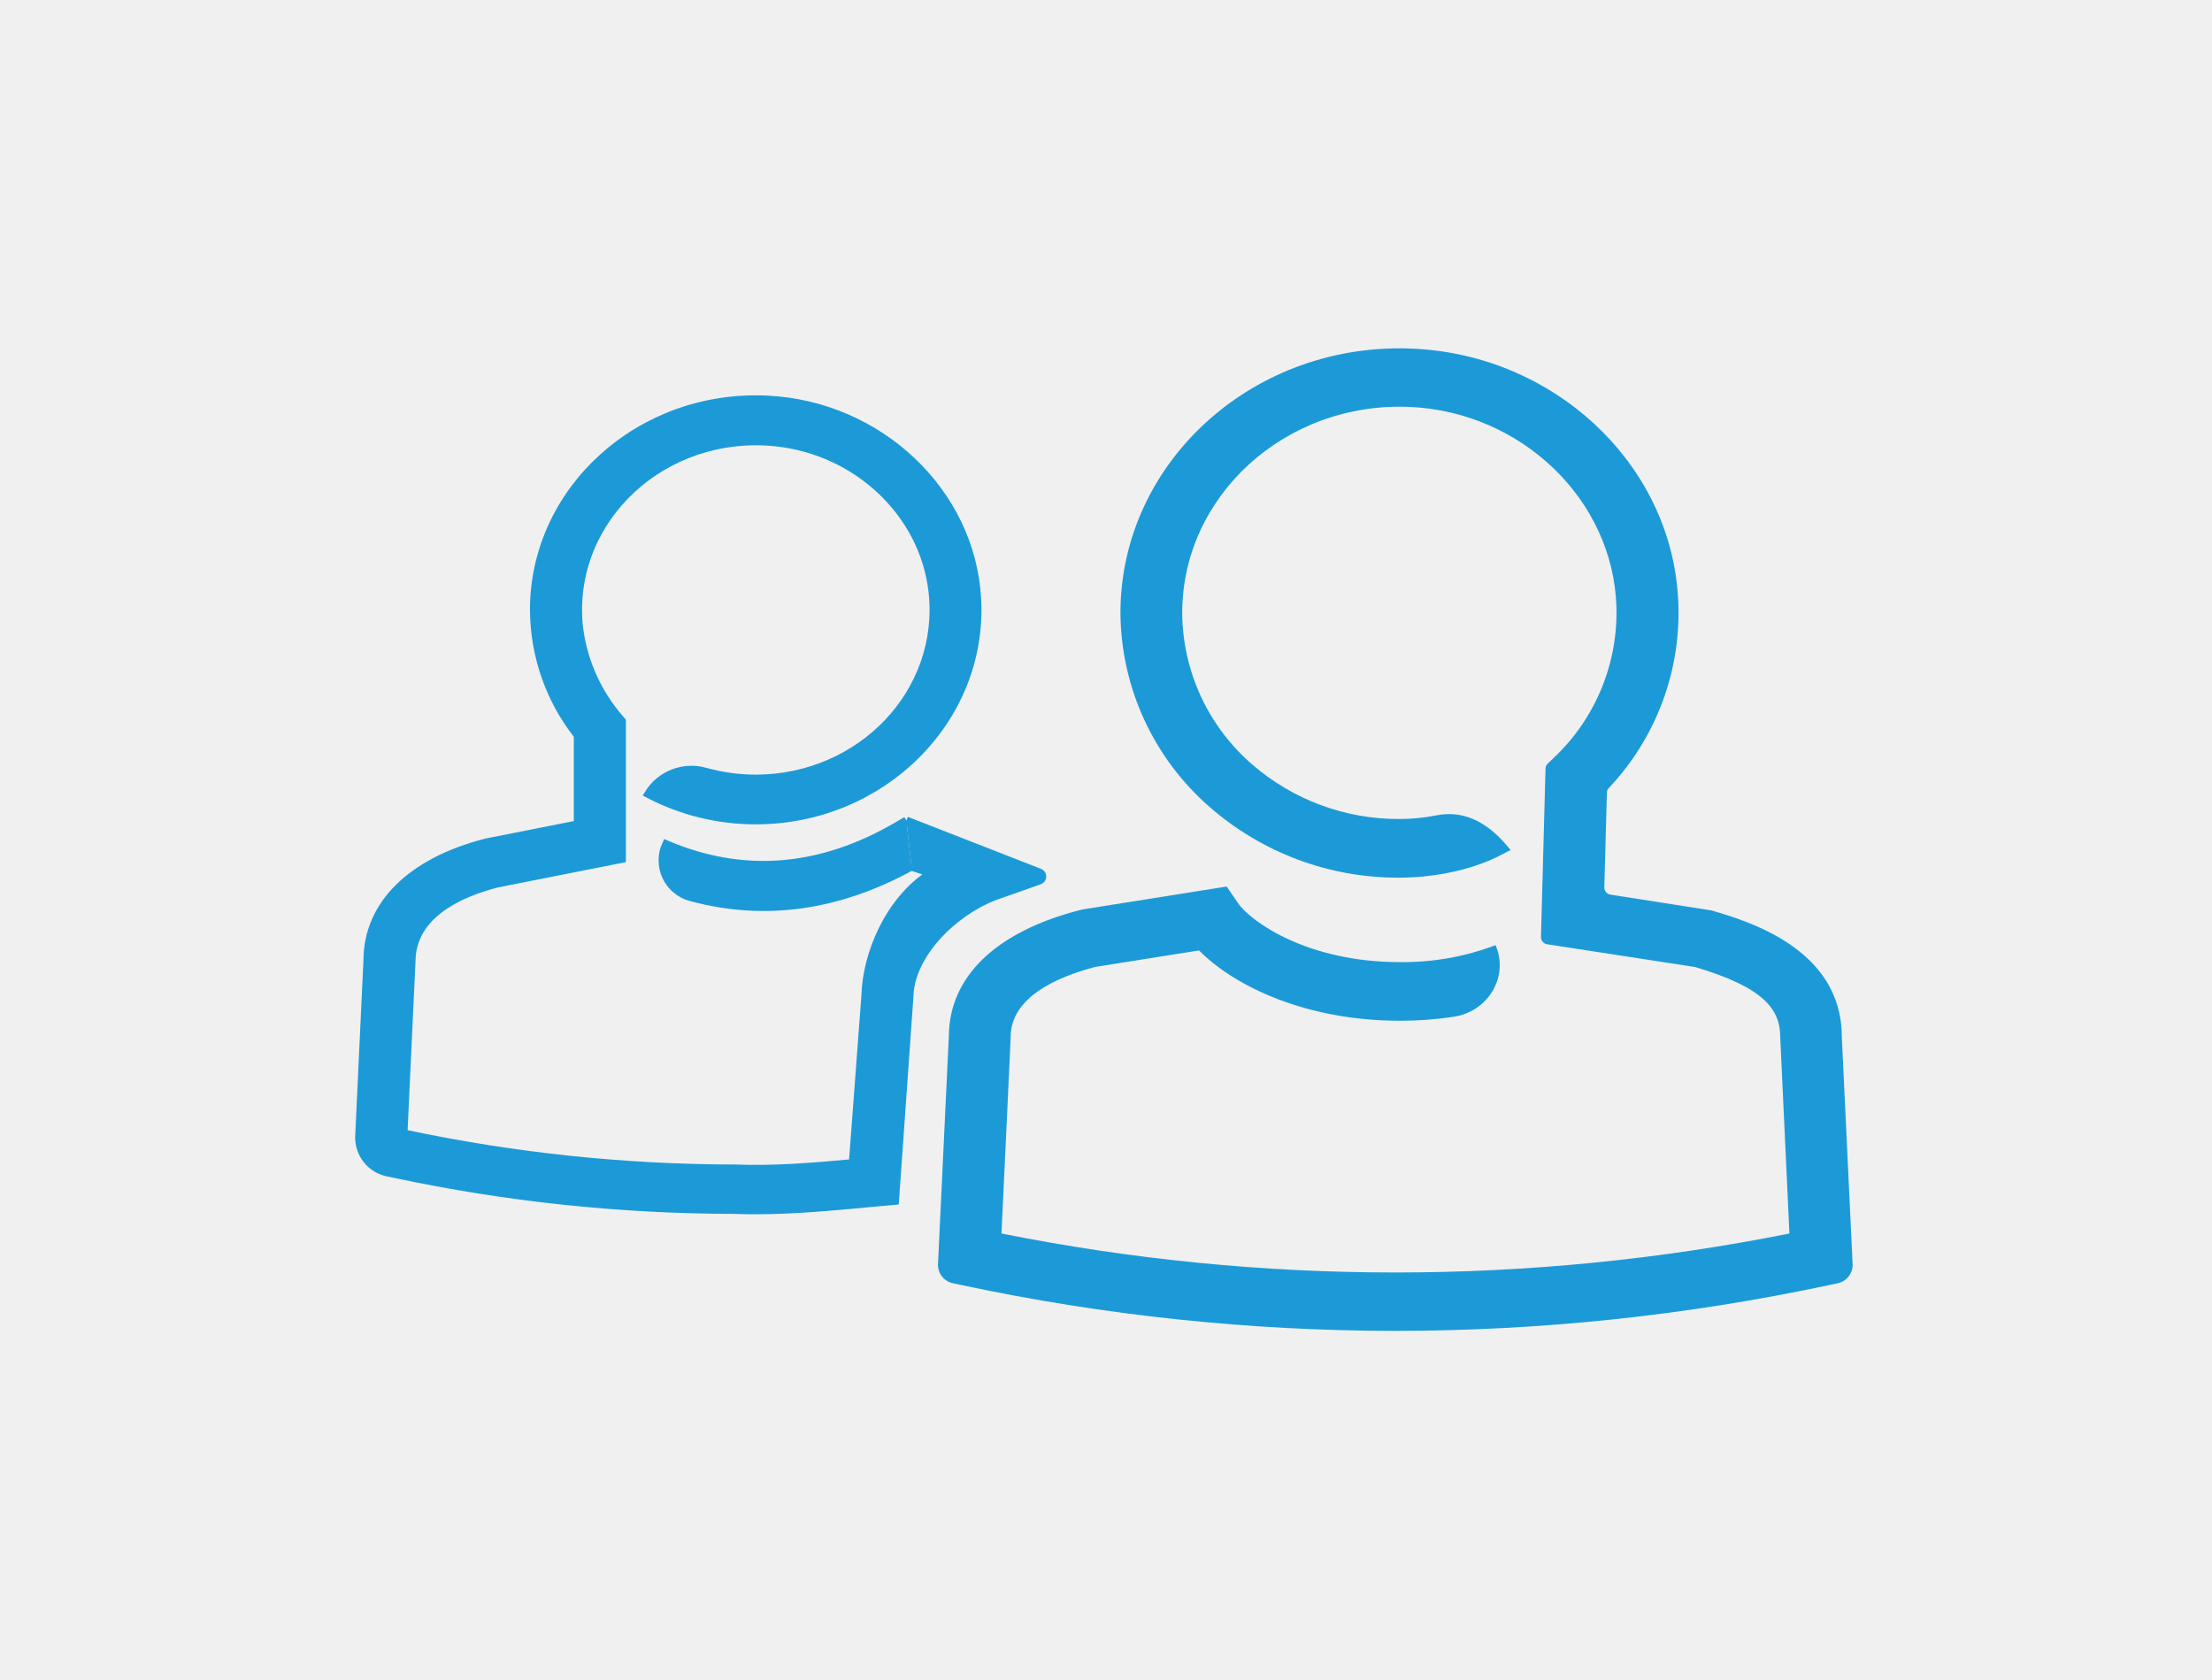
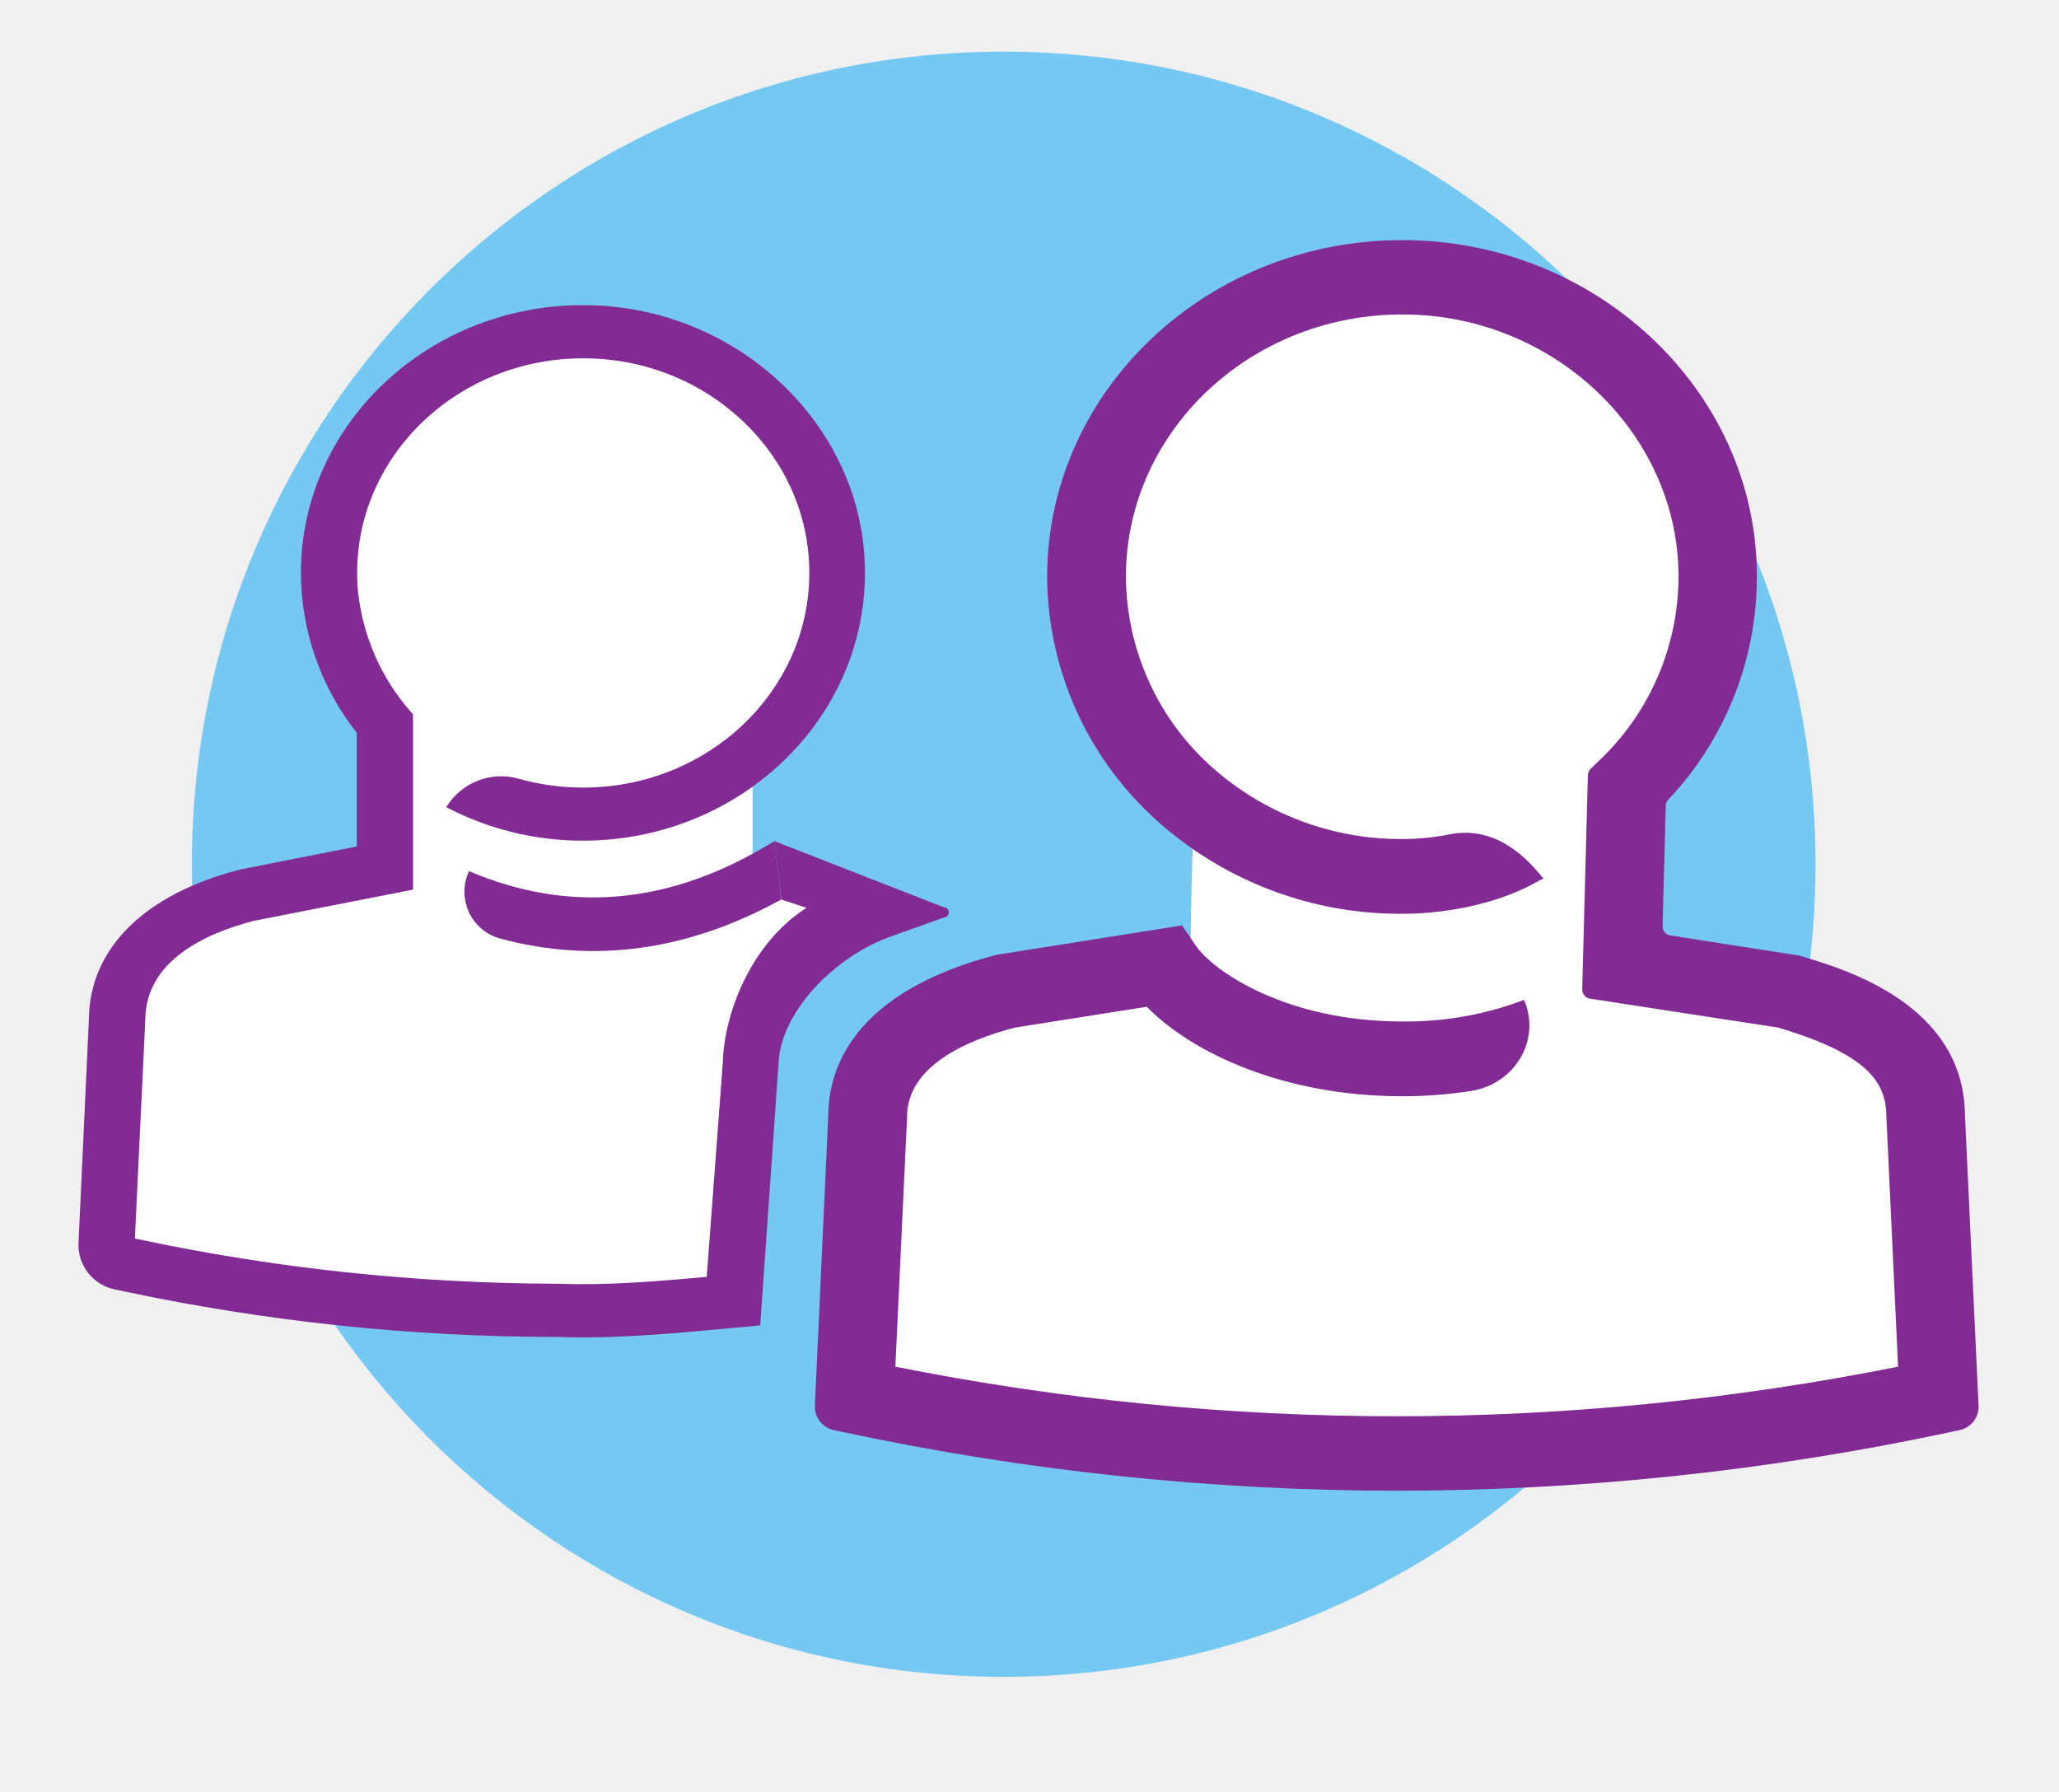
- <svg xmlns="http://www.w3.org/2000/svg" id="mentorship" viewBox="0 0 612.01 464.72">
+ <svg xmlns="http://www.w3.org/2000/svg" id="Layer_1" data-name="Layer 1" viewBox="0 0 395.35 344">
  <defs>
-     <style>.mentorship-1,.mentorship-2{fill:#1c9ad7;}.mentorship-2{stroke:#1c9ad7;stroke-miterlimit:10;stroke-width:2.22px;}</style>
+     <style>.mentorship-1{fill:#75c8f1;}.mentorship-2{fill:#fff;}.mentorship-3{fill:#832b94;}</style>
  </defs>
-   <path class="mentorship-1" d="M473.47,251.92l-27.84-4.35a2,2,0,0,1-1.75-2l.71-26.26a1.89,1.89,0,0,1,.52-1.24,70.62,70.62,0,0,0,19-55c-3.29-35.89-34.48-64.5-72.37-66.55C347.13,94.06,310,127.8,310,169.61a71.82,71.82,0,0,0,24.78,53.78,79,79,0,0,0,52.11,19.47h.79c3.4,0,17-.42,28.58-6.77a15.22,15.22,0,0,1,1.69-.86c-5.3-6.7-11.94-11.31-20.58-9.6a52,52,0,0,1-10.2,1,61.69,61.69,0,0,1-40.79-15.16,55.91,55.91,0,0,1-19.29-41.87c0-32.34,28.52-58.48,62.94-57,31.07,1.37,56.35,25.84,57.2,55.36A55.22,55.22,0,0,1,430,209.6l-1.79,1.72a1.94,1.94,0,0,0-.6,1.34l-1.26,46.64a2,2,0,0,0,1.76,2L469,267.59c19.53,5.79,23.55,12,23.55,19.45l2.54,54.29a556.17,556.17,0,0,1-218,0l2.53-53.93V287c0-11,12.65-16.61,23.43-19.44l28.7-4.56c9.85,10,29.77,19.45,55.49,19.46h.07a98.54,98.54,0,0,0,14.87-1.1c9.69-1.48,15.35-11.21,11.6-19.82h0a72.1,72.1,0,0,1-26.47,4.69h-.06c-25.38,0-41.14-11.08-44.8-16.44l-3.05-4.47-39.6,6.29-.82.17c-23.42,6-36.36,18.44-36.46,35l-3,63.09a5.2,5.2,0,0,0,4.24,5.25l2.55.54a577.16,577.16,0,0,0,119.74,12.62,577.12,577.12,0,0,0,119.74-12.62l2.55-.54a5.2,5.2,0,0,0,4.24-5.25l-3-63.09C509.51,262.43,483.34,254.8,473.47,251.92Z" />
-   <path class="mentorship-2" d="M250.77,227.07l36.74,14.34a1.17,1.17,0,0,1,.06,2.24L275.25,248c-11.75,4.49-23.34,16.27-23.63,27.66l-4,56.62-7.84.72c-10.06.94-20.41,1.9-30.71,1.9q-2.94,0-5.88-.11h-.07a454.05,454.05,0,0,1-93.74-9.91l-2-.42a9.86,9.86,0,0,1-8-10l2.29-48.86c.09-15.21,12-27.11,32.72-32.43l.93-.2,24.55-4.86V203.5a56.46,56.46,0,0,1-12.13-34.77c0-33.15,29.35-59.92,64.68-58.14,30.93,1.56,56.27,25.61,57.92,55C272.25,199.1,244,227,209.12,227a64,64,0,0,1-29.74-7.29h0a14,14,0,0,1,15.82-6.15,51.84,51.84,0,0,0,13.91,1.9c29,0,52.17-23.9,48.87-52-2.52-21.46-20.85-38.77-43.47-41.07-30.92-3.14-56.93,21.1-54.41,50.31a47.22,47.22,0,0,0,11.41,26.2l.55.66v38.09l-34.61,6.85c-10.76,2.79-23.52,8.78-23.6,21.54l-2.23,47.59.44.09a442.18,442.18,0,0,0,91.41,9.63c10.74.42,21.76-.5,32.49-1.49l3.49-46.5c.28-10.84,6.21-26.16,18.22-33.75l-5.49-1.8" />
-   <path class="mentorship-2" d="M252.2,239.75c-20.14,11.1-40.56,14-60.89,8.55a10.54,10.54,0,0,1-7-14.68h0c21.2,9.07,42.73,7.35,64-5.11l2.46-1.44" />
+   <ellipse class="mentorship-1" cx="192.72" cy="165.96" rx="155.88" ry="156.04" />
+   <path class="mentorship-2" d="M160.51,266.26s24,8,104.15,12,108.15-12,108.15-12l-4-60.08s-8-20-48.07-20h-12l4-32S360.79,102,300.71,62c0,0-48.07-24-88.13,24,0,0-20.18,50.46,16.52,74.31-.49,13.82-.49,21.83-.49,21.83s-60.09,8-64.09,36A376.14,376.14,0,0,0,160.51,266.26Z" />
+   <path class="mentorship-2" d="M160.51,174.14l-12,20s-4,56.08-8,56.08-92.12,4-116.16-8V190.16s16-24,44.06-24l8-12L60.37,102S80.4,58,124.46,66s36.05,56.07,36.05,56.07l-16,20v28Z" />
+   <path class="mentorship-3" d="M345.36,183.48l-24.59-3.84a1.78,1.78,0,0,1-1.54-1.78l.62-23.19a1.73,1.73,0,0,1,.46-1.09A62.38,62.38,0,0,0,337.08,105C334.17,73.3,306.63,48,273.18,46.22c-39.37-2.13-72.12,27.66-72.12,64.58a63.4,63.4,0,0,0,21.87,47.48,69.77,69.77,0,0,0,46,17.19h.7c3,0,15-.37,25.24-6a12.82,12.82,0,0,1,1.49-.75c-4.68-5.92-10.54-10-18.17-8.48a46,46,0,0,1-9,.88,54.48,54.48,0,0,1-36-13.38,49.39,49.39,0,0,1-17-37c0-28.56,25.18-51.64,55.57-50.3,27.44,1.21,49.76,22.82,50.51,48.88A48.75,48.75,0,0,1,307,146.11l-1.58,1.52a1.79,1.79,0,0,0-.53,1.18L303.8,190a1.79,1.79,0,0,0,1.55,1.78l36.06,5.54c17.25,5.11,20.8,10.57,20.8,17.17l2.24,47.95a491.22,491.22,0,0,1-192.53,0l2.24-47.63v-.32c0-9.67,11.16-14.66,20.69-17.16l25.34-4c8.69,8.85,26.28,17.17,49,17.18h.07a86.59,86.59,0,0,0,13.13-1c8.55-1.31,13.55-9.9,10.24-17.5h0a63.69,63.69,0,0,1-23.37,4.14h-.06c-22.4,0-36.32-9.78-39.55-14.51l-2.7-3.94-35,5.55-.73.15c-20.68,5.31-32.1,16.28-32.19,30.91L156.46,270a4.6,4.6,0,0,0,3.74,4.64l2.26.48a509.47,509.47,0,0,0,105.73,11.14,509.55,509.55,0,0,0,105.73-11.14l2.25-.48a4.58,4.58,0,0,0,3.74-4.64l-2.61-55.71C377.18,192.76,354.07,186,345.36,183.48Z" />
+   <path class="mentorship-3" d="M148.72,161.53l32.44,12.67a1,1,0,0,1,.05,2l-10.88,3.89c-10.37,4-20.6,14.37-20.86,24.42l-3.5,50-6.92.64c-8.89.82-18,1.67-27.12,1.67q-2.59,0-5.19-.09h-.06A401.13,401.13,0,0,1,23.91,248l-1.74-.37a8.72,8.72,0,0,1-7.1-8.8l2-43.14C17.17,182.21,27.7,171.7,46,167l.82-.17,21.68-4.29V140.72A49.85,49.85,0,0,1,57.78,110c0-29.27,25.91-52.91,57.11-51.33C142.2,60.07,164.57,81.3,166,107.23c1.67,29.61-23.24,54.2-54.08,54.2A56.51,56.51,0,0,1,85.68,155h0a12.36,12.36,0,0,1,14-5.44,45.73,45.73,0,0,0,12.29,1.68c25.58,0,46.07-21.1,43.15-45.93-2.23-19-18.41-34.23-38.39-36.26-27.29-2.78-50.26,18.63-48,44.42a41.64,41.64,0,0,0,10.08,23.14l.49.58v33.64l-30.57,6c-9.5,2.46-20.77,7.76-20.83,19l-2,42,.39.08A390.74,390.74,0,0,0,107,246.51c9.49.36,19.22-.45,28.7-1.32l3.08-41.06c.24-9.57,5.48-23.1,16.09-29.8l-4.85-1.6" />
+   <path class="mentorship-3" d="M150,172.73c-17.78,9.81-35.81,12.33-53.76,7.55a9.31,9.31,0,0,1-6.18-13h0c18.72,8,37.74,6.5,56.51-4.51l2.17-1.27" />
</svg>
